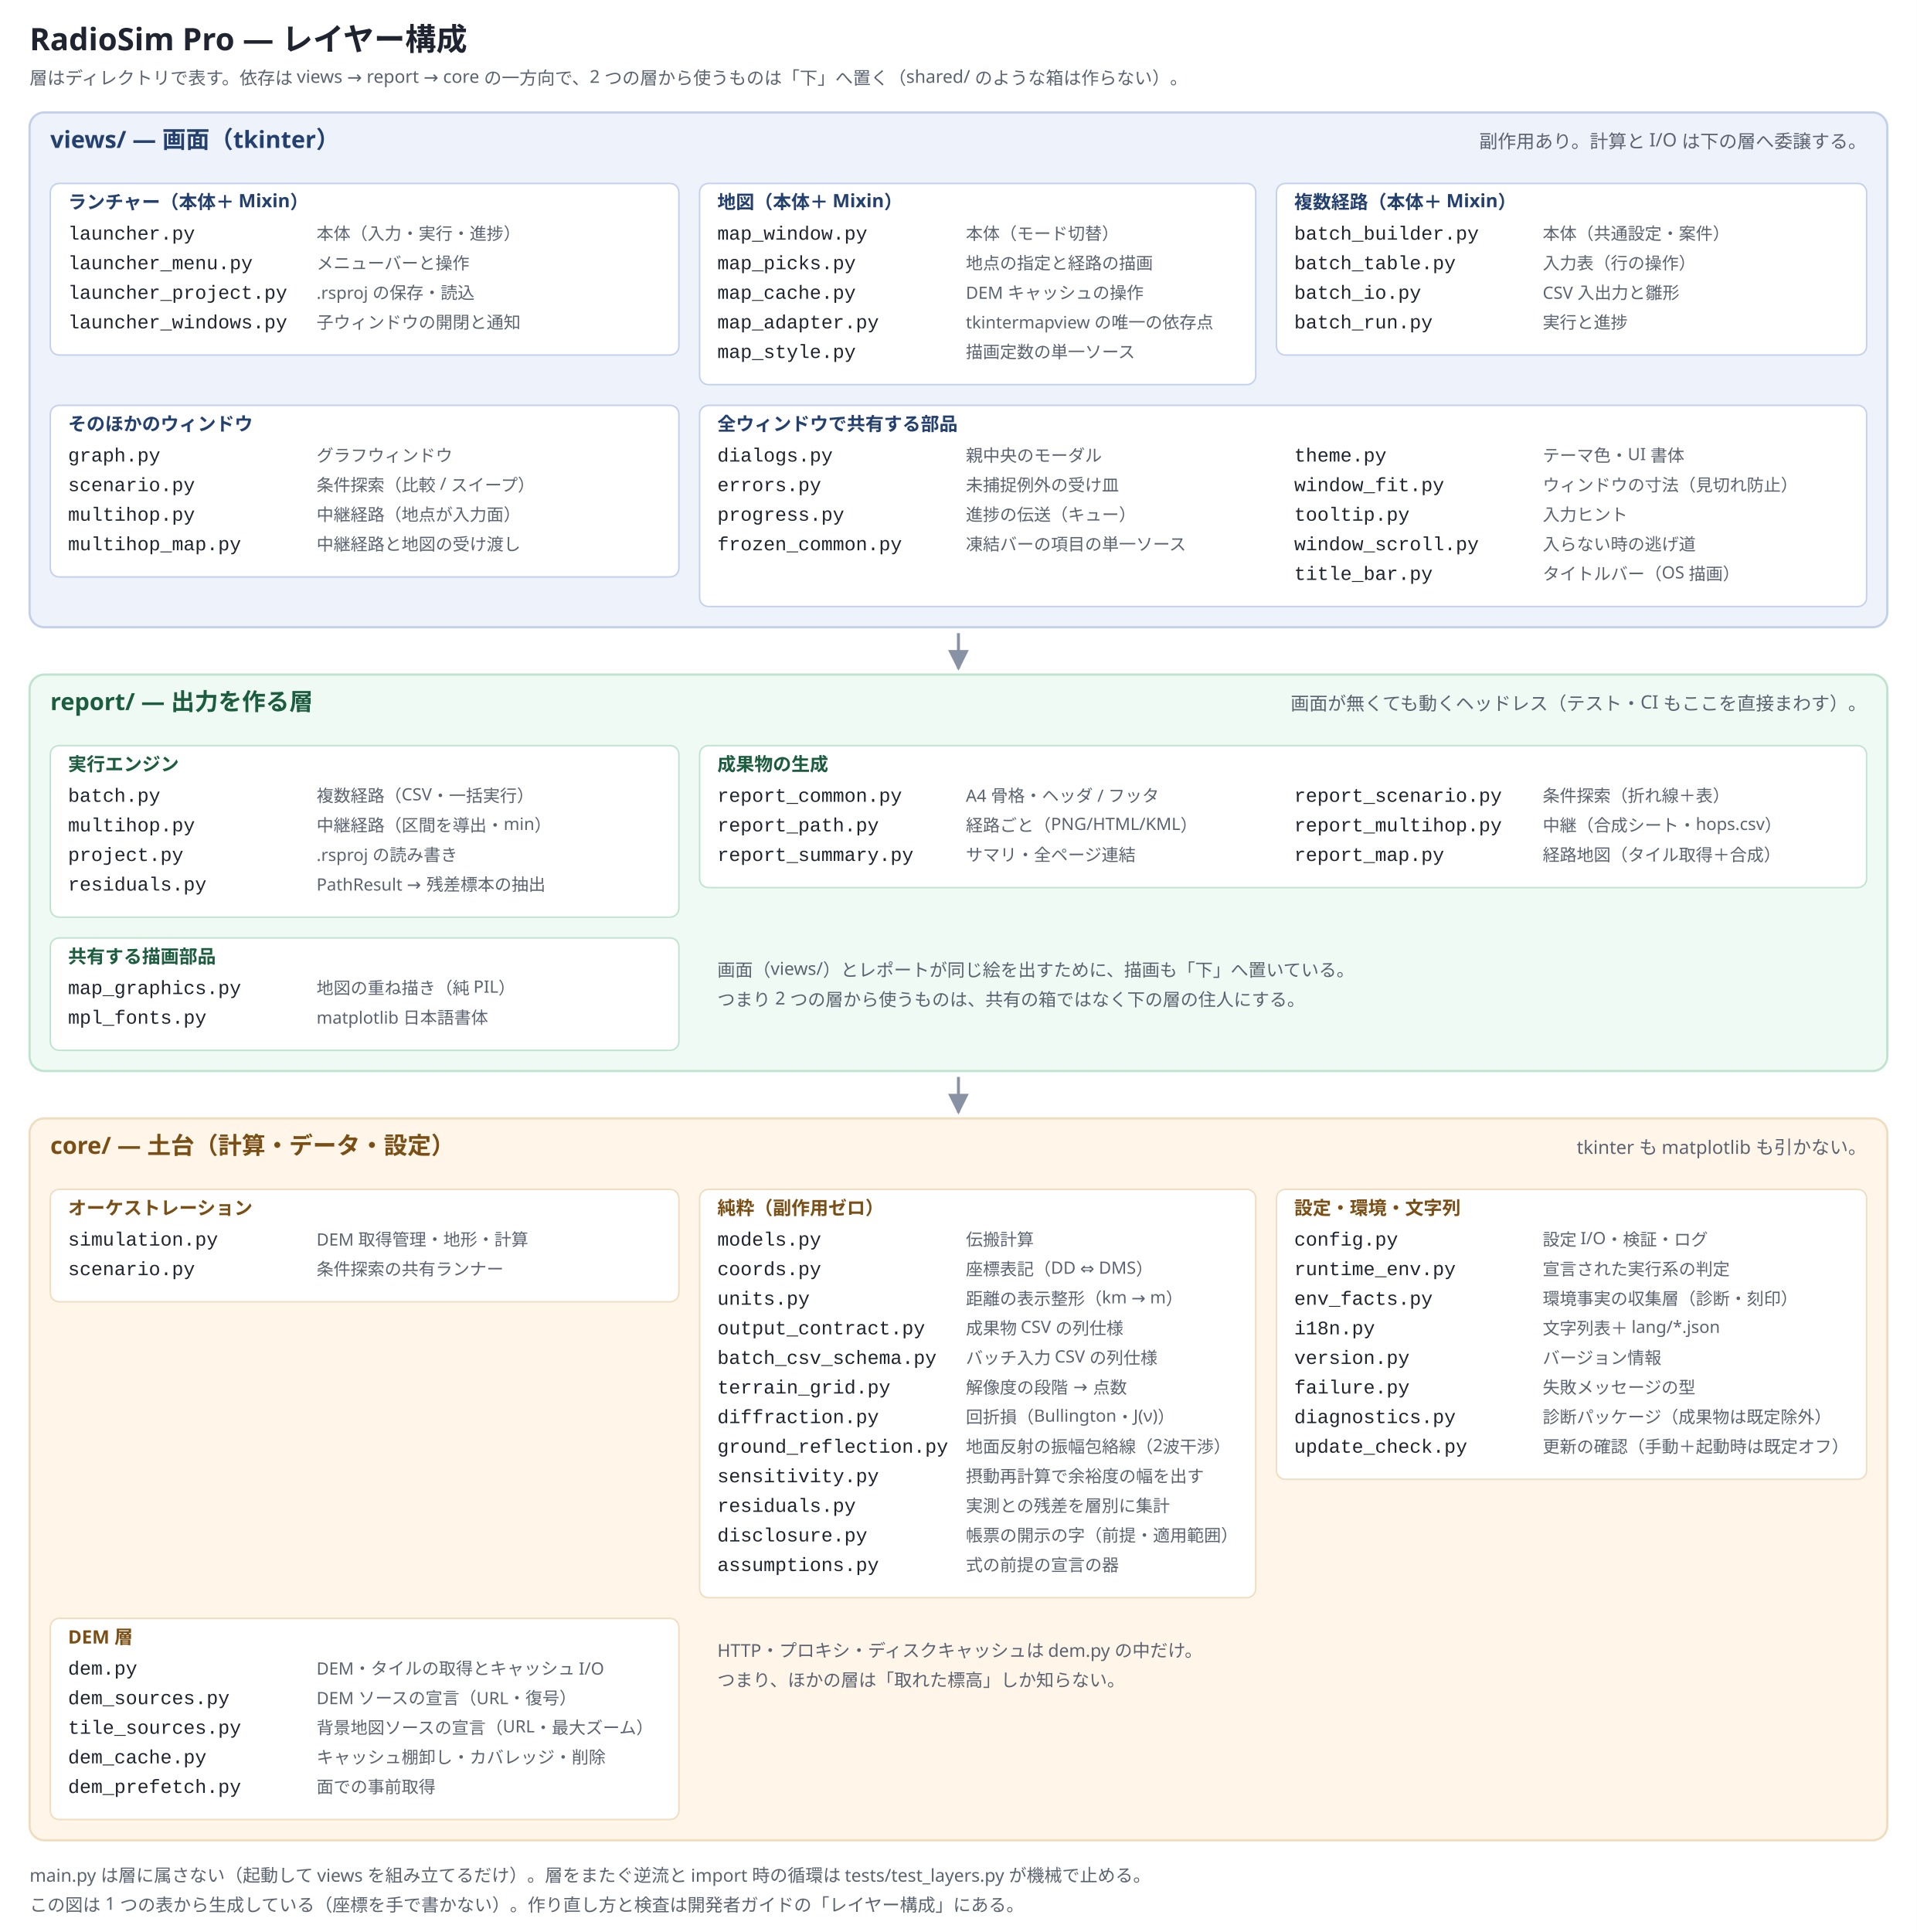
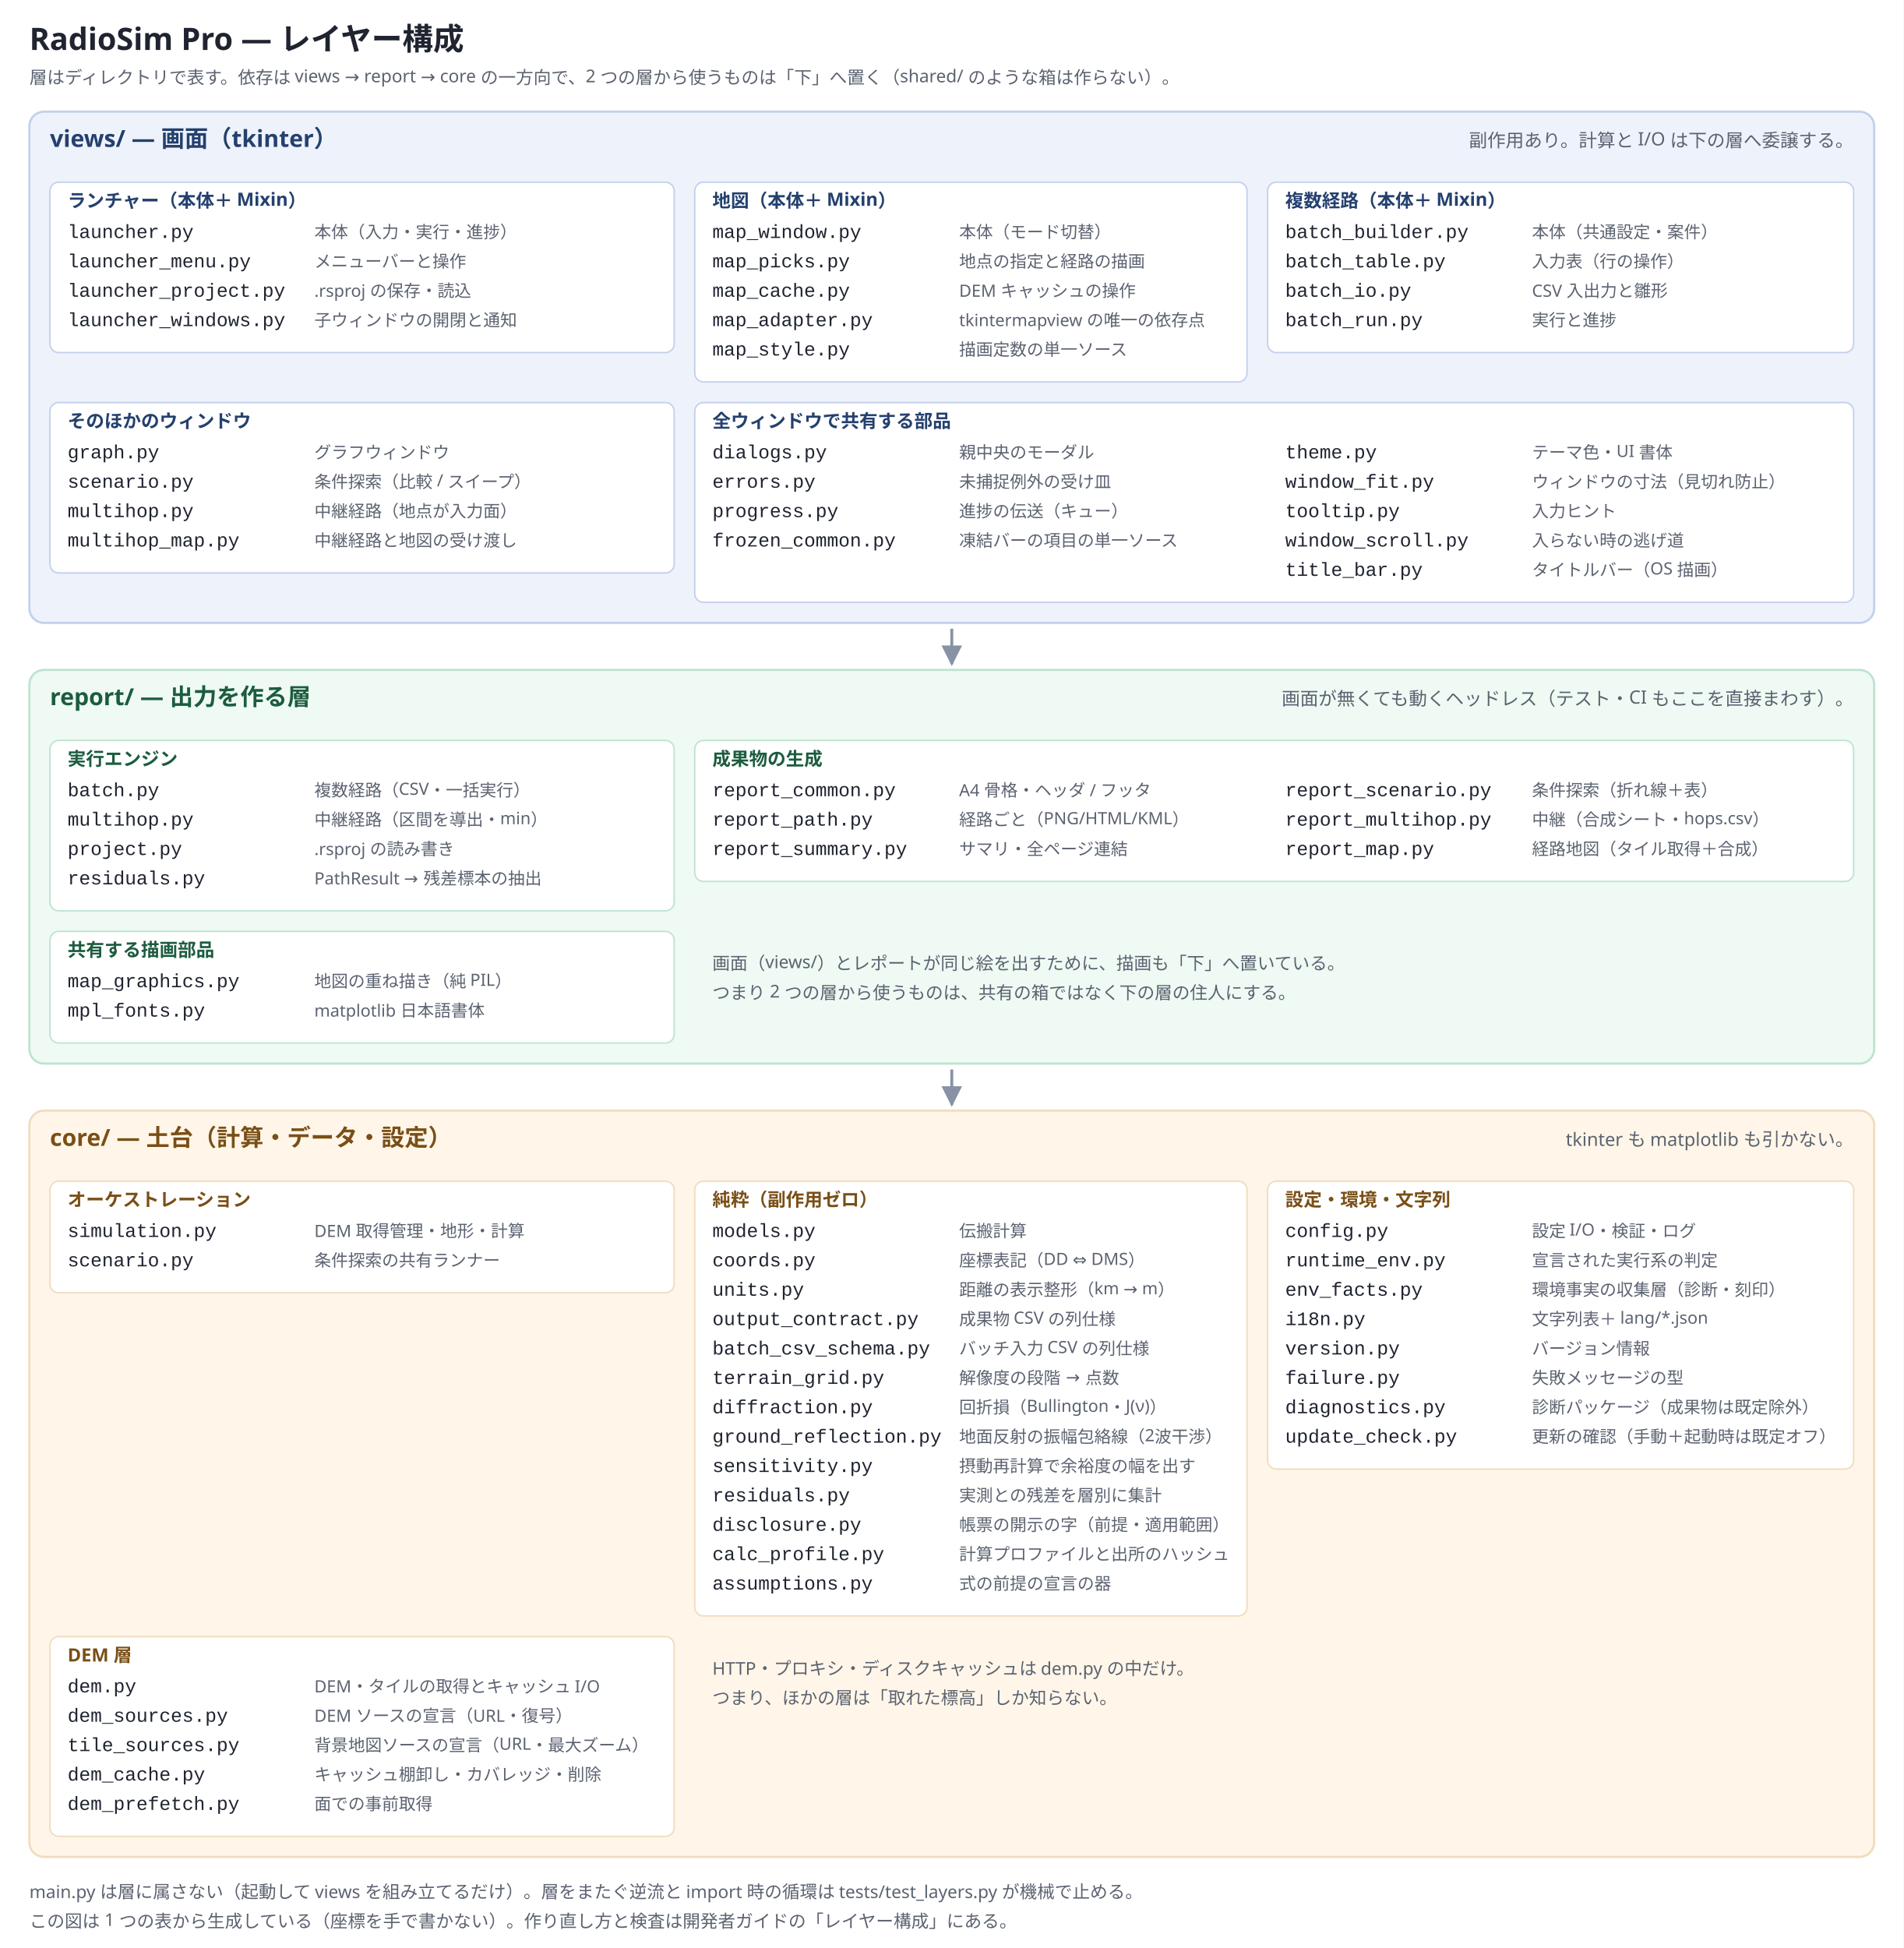
- <svg xmlns="http://www.w3.org/2000/svg" viewBox="0 0 1296 1306" width="1296" height="1306" role="img" aria-labelledby="ttl desc" font-family="'BIZ UDPGothic','Meiryo','Yu Gothic','Hiragino Sans',sans-serif">
+ <svg xmlns="http://www.w3.org/2000/svg" viewBox="0 0 1296 1326" width="1296" height="1326" role="img" aria-labelledby="ttl desc" font-family="'BIZ UDPGothic','Meiryo','Yu Gothic','Hiragino Sans',sans-serif">
  <defs>
    <marker id="ar" viewBox="0 0 10 10" refX="9" refY="5" markerWidth="7" markerHeight="7" orient="auto-start-reverse">
      <path d="M0,0 L10,5 L0,10 z" fill="#8892a4" />
    </marker>
    <style>
      .band  { stroke-width:1.5 }
      .card  { fill:#ffffff; stroke-width:1 }
      .lname { font-size:16px; font-weight:700 }
      .lrule { font-size:12.5px; fill:#5b6270 }
      .ctitle{ font-size:12.5px; font-weight:700 }
      .mod   { font-size:13px; font-family:Consolas,'Courier New',monospace; fill:#1f2430 }
      .role  { font-size:11.5px; fill:#5b6270 }
      .note  { font-size:12px; fill:#5b6270 }
      .arrow { stroke:#8892a4; stroke-width:2; marker-end:url(#ar) }
    </style>
  </defs>
-   <rect width="1296" height="1306" fill="#ffffff" />
+   <rect width="1296" height="1326" fill="#ffffff" />
  <text x="20" y="34" font-size="21" font-weight="700" fill="#1f2430">RadioSim Pro — レイヤー構成</text>
  <text x="20" y="57" class="note">層はディレクトリで表す。依存は views → report → core の一方向で、2 つの層から使うものは「下」へ置く（shared/ のような箱は作らない）。</text>
  <rect class="band" x="20" y="76" width="1256" height="348" rx="10" fill="#eef2fb" stroke="#c3d0ec" />
  <text x="34" y="100" class="lname" fill="#24406e">views/ — 画面（tkinter）</text>
  <text x="1262" y="100" class="lrule" text-anchor="end">副作用あり。計算と I/O は下の層へ委譲する。</text>
  <g>
    <rect class="card" x="34" y="124" width="425" height="116" rx="6" stroke="#c3d0ec" />
    <text x="46" y="141" class="ctitle" fill="#24406e">ランチャー（本体＋ Mixin）</text>
    <text x="46" y="162" class="mod">launcher.py</text>
    <text x="214" y="162" class="role">本体（入力・実行・進捗）</text>
    <text x="46" y="182" class="mod">launcher_menu.py</text>
    <text x="214" y="182" class="role">メニューバーと操作</text>
    <text x="46" y="202" class="mod">launcher_project.py</text>
    <text x="214" y="202" class="role">.rsproj の保存・読込</text>
    <text x="46" y="222" class="mod">launcher_windows.py</text>
    <text x="214" y="222" class="role">子ウィンドウの開閉と通知</text>
    <rect class="card" x="473" y="124" width="376" height="136" rx="6" stroke="#c3d0ec" />
    <text x="485" y="141" class="ctitle" fill="#24406e">地図（本体＋ Mixin）</text>
    <text x="485" y="162" class="mod">map_window.py</text>
    <text x="653" y="162" class="role">本体（モード切替）</text>
    <text x="485" y="182" class="mod">map_picks.py</text>
    <text x="653" y="182" class="role">地点の指定と経路の描画</text>
    <text x="485" y="202" class="mod">map_cache.py</text>
    <text x="653" y="202" class="role">DEM キャッシュの操作</text>
    <text x="485" y="222" class="mod">map_adapter.py</text>
    <text x="653" y="222" class="role">tkintermapview の唯一の依存点</text>
    <text x="485" y="242" class="mod">map_style.py</text>
    <text x="653" y="242" class="role">描画定数の単一ソース</text>
    <rect class="card" x="863" y="124" width="399" height="116" rx="6" stroke="#c3d0ec" />
    <text x="875" y="141" class="ctitle" fill="#24406e">複数経路（本体＋ Mixin）</text>
    <text x="875" y="162" class="mod">batch_builder.py</text>
    <text x="1043" y="162" class="role">本体（共通設定・案件）</text>
    <text x="875" y="182" class="mod">batch_table.py</text>
    <text x="1043" y="182" class="role">入力表（行の操作）</text>
    <text x="875" y="202" class="mod">batch_io.py</text>
    <text x="1043" y="202" class="role">CSV 入出力と雛形</text>
    <text x="875" y="222" class="mod">batch_run.py</text>
    <text x="1043" y="222" class="role">実行と進捗</text>
  </g>
  <g>
    <rect class="card" x="34" y="274" width="425" height="116" rx="6" stroke="#c3d0ec" />
    <text x="46" y="291" class="ctitle" fill="#24406e">そのほかのウィンドウ</text>
    <text x="46" y="312" class="mod">graph.py</text>
    <text x="214" y="312" class="role">グラフウィンドウ</text>
    <text x="46" y="332" class="mod">scenario.py</text>
    <text x="214" y="332" class="role">条件探索（比較 / スイープ）</text>
    <text x="46" y="352" class="mod">multihop.py</text>
    <text x="214" y="352" class="role">中継経路（地点が入力面）</text>
    <text x="46" y="372" class="mod">multihop_map.py</text>
    <text x="214" y="372" class="role">中継経路と地図の受け渡し</text>
    <rect class="card" x="473" y="274" width="789" height="136" rx="6" stroke="#c3d0ec" />
    <text x="485" y="291" class="ctitle" fill="#24406e">全ウィンドウで共有する部品</text>
    <text x="485" y="312" class="mod">dialogs.py</text>
    <text x="653" y="312" class="role">親中央のモーダル</text>
    <text x="485" y="332" class="mod">errors.py</text>
    <text x="653" y="332" class="role">未捕捉例外の受け皿</text>
    <text x="485" y="352" class="mod">progress.py</text>
    <text x="653" y="352" class="role">進捗の伝送（キュー）</text>
    <text x="485" y="372" class="mod">frozen_common.py</text>
    <text x="653" y="372" class="role">凍結バーの項目の単一ソース</text>
    <text x="875" y="312" class="mod">theme.py</text>
    <text x="1043" y="312" class="role">テーマ色・UI 書体</text>
    <text x="875" y="332" class="mod">window_fit.py</text>
    <text x="1043" y="332" class="role">ウィンドウの寸法（見切れ防止）</text>
    <text x="875" y="352" class="mod">tooltip.py</text>
    <text x="1043" y="352" class="role">入力ヒント</text>
    <text x="875" y="372" class="mod">window_scroll.py</text>
    <text x="1043" y="372" class="role">入らない時の逃げ道</text>
    <text x="875" y="392" class="mod">title_bar.py</text>
    <text x="1043" y="392" class="role">タイトルバー（OS 描画）</text>
  </g>
  <line class="arrow" x1="648" y1="428" x2="648" y2="452" />
  <rect class="band" x="20" y="456" width="1256" height="268" rx="10" fill="#eefaf3" stroke="#bfe3d1" />
  <text x="34" y="480" class="lname" fill="#1c5c3f">report/ — 出力を作る層</text>
  <text x="1262" y="480" class="lrule" text-anchor="end">画面が無くても動くヘッドレス（テスト・CI もここを直接まわす）。</text>
  <g>
    <rect class="card" x="34" y="504" width="425" height="116" rx="6" stroke="#bfe3d1" />
    <text x="46" y="521" class="ctitle" fill="#1c5c3f">実行エンジン</text>
    <text x="46" y="542" class="mod">batch.py</text>
    <text x="214" y="542" class="role">複数経路（CSV・一括実行）</text>
    <text x="46" y="562" class="mod">multihop.py</text>
    <text x="214" y="562" class="role">中継経路（区間を導出・min）</text>
    <text x="46" y="582" class="mod">project.py</text>
    <text x="214" y="582" class="role">.rsproj の読み書き</text>
    <text x="46" y="602" class="mod">residuals.py</text>
    <text x="214" y="602" class="role">PathResult → 残差標本の抽出</text>
    <rect class="card" x="473" y="504" width="789" height="96" rx="6" stroke="#bfe3d1" />
    <text x="485" y="521" class="ctitle" fill="#1c5c3f">成果物の生成</text>
    <text x="485" y="542" class="mod">report_common.py</text>
    <text x="653" y="542" class="role">A4 骨格・ヘッダ / フッタ</text>
    <text x="485" y="562" class="mod">report_path.py</text>
    <text x="653" y="562" class="role">経路ごと（PNG/HTML/KML）</text>
    <text x="485" y="582" class="mod">report_summary.py</text>
    <text x="653" y="582" class="role">サマリ・全ページ連結</text>
    <text x="875" y="542" class="mod">report_scenario.py</text>
    <text x="1043" y="542" class="role">条件探索（折れ線＋表）</text>
    <text x="875" y="562" class="mod">report_multihop.py</text>
    <text x="1043" y="562" class="role">中継（合成シート・hops.csv）</text>
    <text x="875" y="582" class="mod">report_map.py</text>
    <text x="1043" y="582" class="role">経路地図（タイル取得＋合成）</text>
  </g>
  <g>
    <rect class="card" x="34" y="634" width="425" height="76" rx="6" stroke="#bfe3d1" />
    <text x="46" y="651" class="ctitle" fill="#1c5c3f">共有する描画部品</text>
    <text x="46" y="672" class="mod">map_graphics.py</text>
    <text x="214" y="672" class="role">地図の重ね描き（純 PIL）</text>
    <text x="46" y="692" class="mod">mpl_fonts.py</text>
    <text x="214" y="692" class="role">matplotlib 日本語書体</text>
    <text x="485" y="660" class="note">画面（views/）とレポートが同じ絵を出すために、描画も「下」へ置いている。</text>
    <text x="485" y="680" class="note">つまり 2 つの層から使うものは、共有の箱ではなく下の層の住人にする。</text>
  </g>
  <line class="arrow" x1="648" y1="728" x2="648" y2="752" />
-   <rect class="band" x="20" y="756" width="1256" height="488" rx="10" fill="#fff6e9" stroke="#f0dcbe" />
+   <rect class="band" x="20" y="756" width="1256" height="508" rx="10" fill="#fff6e9" stroke="#f0dcbe" />
  <text x="34" y="780" class="lname" fill="#7a4f16">core/ — 土台（計算・データ・設定）</text>
  <text x="1262" y="780" class="lrule" text-anchor="end">tkinter も matplotlib も引かない。</text>
  <g>
    <rect class="card" x="34" y="804" width="425" height="76" rx="6" stroke="#f0dcbe" />
    <text x="46" y="821" class="ctitle" fill="#7a4f16">オーケストレーション</text>
    <text x="46" y="842" class="mod">simulation.py</text>
    <text x="214" y="842" class="role">DEM 取得管理・地形・計算</text>
    <text x="46" y="862" class="mod">scenario.py</text>
    <text x="214" y="862" class="role">条件探索の共有ランナー</text>
-     <rect class="card" x="473" y="804" width="376" height="276" rx="6" stroke="#f0dcbe" />
+     <rect class="card" x="473" y="804" width="376" height="296" rx="6" stroke="#f0dcbe" />
    <text x="485" y="821" class="ctitle" fill="#7a4f16">純粋（副作用ゼロ）</text>
    <text x="485" y="842" class="mod">models.py</text>
    <text x="653" y="842" class="role">伝搬計算</text>
    <text x="485" y="862" class="mod">coords.py</text>
    <text x="653" y="862" class="role">座標表記（DD ⇔ DMS）</text>
    <text x="485" y="882" class="mod">units.py</text>
    <text x="653" y="882" class="role">距離の表示整形（km → m）</text>
    <text x="485" y="902" class="mod">output_contract.py</text>
    <text x="653" y="902" class="role">成果物 CSV の列仕様</text>
    <text x="485" y="922" class="mod">batch_csv_schema.py</text>
    <text x="653" y="922" class="role">バッチ入力 CSV の列仕様</text>
    <text x="485" y="942" class="mod">terrain_grid.py</text>
    <text x="653" y="942" class="role">解像度の段階 → 点数</text>
    <text x="485" y="962" class="mod">diffraction.py</text>
    <text x="653" y="962" class="role">回折損（Bullington・J(ν)）</text>
    <text x="485" y="982" class="mod">ground_reflection.py</text>
    <text x="653" y="982" class="role">地面反射の振幅包絡線（2波干渉）</text>
    <text x="485" y="1002" class="mod">sensitivity.py</text>
    <text x="653" y="1002" class="role">摂動再計算で余裕度の幅を出す</text>
    <text x="485" y="1022" class="mod">residuals.py</text>
    <text x="653" y="1022" class="role">実測との残差を層別に集計</text>
    <text x="485" y="1042" class="mod">disclosure.py</text>
    <text x="653" y="1042" class="role">帳票の開示の字（前提・適用範囲）</text>
-     <text x="485" y="1062" class="mod">assumptions.py</text>
-     <text x="653" y="1062" class="role">式の前提の宣言の器</text>
+     <text x="485" y="1062" class="mod">calc_profile.py</text>
+     <text x="653" y="1062" class="role">計算プロファイルと出所のハッシュ</text>
+     <text x="485" y="1082" class="mod">assumptions.py</text>
+     <text x="653" y="1082" class="role">式の前提の宣言の器</text>
    <rect class="card" x="863" y="804" width="399" height="196" rx="6" stroke="#f0dcbe" />
    <text x="875" y="821" class="ctitle" fill="#7a4f16">設定・環境・文字列</text>
    <text x="875" y="842" class="mod">config.py</text>
    <text x="1043" y="842" class="role">設定 I/O・検証・ログ</text>
    <text x="875" y="862" class="mod">runtime_env.py</text>
    <text x="1043" y="862" class="role">宣言された実行系の判定</text>
    <text x="875" y="882" class="mod">env_facts.py</text>
    <text x="1043" y="882" class="role">環境事実の収集層（診断・刻印）</text>
    <text x="875" y="902" class="mod">i18n.py</text>
    <text x="1043" y="902" class="role">文字列表＋ lang/*.json</text>
    <text x="875" y="922" class="mod">version.py</text>
    <text x="1043" y="922" class="role">バージョン情報</text>
    <text x="875" y="942" class="mod">failure.py</text>
    <text x="1043" y="942" class="role">失敗メッセージの型</text>
    <text x="875" y="962" class="mod">diagnostics.py</text>
    <text x="1043" y="962" class="role">診断パッケージ（成果物は既定除外）</text>
    <text x="875" y="982" class="mod">update_check.py</text>
    <text x="1043" y="982" class="role">更新の確認（手動＋起動時は既定オフ）</text>
  </g>
  <g>
-     <rect class="card" x="34" y="1094" width="425" height="136" rx="6" stroke="#f0dcbe" />
-     <text x="46" y="1111" class="ctitle" fill="#7a4f16">DEM 層</text>
-     <text x="46" y="1132" class="mod">dem.py</text>
-     <text x="214" y="1132" class="role">DEM・タイルの取得とキャッシュ I/O</text>
-     <text x="46" y="1152" class="mod">dem_sources.py</text>
-     <text x="214" y="1152" class="role">DEM ソースの宣言（URL・復号）</text>
-     <text x="46" y="1172" class="mod">tile_sources.py</text>
-     <text x="214" y="1172" class="role">背景地図ソースの宣言（URL・最大ズーム）</text>
-     <text x="46" y="1192" class="mod">dem_cache.py</text>
-     <text x="214" y="1192" class="role">キャッシュ棚卸し・カバレッジ・削除</text>
-     <text x="46" y="1212" class="mod">dem_prefetch.py</text>
-     <text x="214" y="1212" class="role">面での事前取得</text>
-     <text x="485" y="1120" class="note">HTTP・プロキシ・ディスクキャッシュは dem.py の中だけ。</text>
-     <text x="485" y="1140" class="note">つまり、ほかの層は「取れた標高」しか知らない。</text>
-   </g>
-   <text x="20" y="1272" class="note">main.py は層に属さない（起動して views を組み立てるだけ）。層をまたぐ逆流と import 時の循環は tests/test_layers.py が機械で止める。</text>
-   <text x="20" y="1292" class="note">この図は 1 つの表から生成している（座標を手で書かない）。作り直し方と検査は開発者ガイドの「レイヤー構成」にある。</text>
+     <rect class="card" x="34" y="1114" width="425" height="136" rx="6" stroke="#f0dcbe" />
+     <text x="46" y="1131" class="ctitle" fill="#7a4f16">DEM 層</text>
+     <text x="46" y="1152" class="mod">dem.py</text>
+     <text x="214" y="1152" class="role">DEM・タイルの取得とキャッシュ I/O</text>
+     <text x="46" y="1172" class="mod">dem_sources.py</text>
+     <text x="214" y="1172" class="role">DEM ソースの宣言（URL・復号）</text>
+     <text x="46" y="1192" class="mod">tile_sources.py</text>
+     <text x="214" y="1192" class="role">背景地図ソースの宣言（URL・最大ズーム）</text>
+     <text x="46" y="1212" class="mod">dem_cache.py</text>
+     <text x="214" y="1212" class="role">キャッシュ棚卸し・カバレッジ・削除</text>
+     <text x="46" y="1232" class="mod">dem_prefetch.py</text>
+     <text x="214" y="1232" class="role">面での事前取得</text>
+     <text x="485" y="1140" class="note">HTTP・プロキシ・ディスクキャッシュは dem.py の中だけ。</text>
+     <text x="485" y="1160" class="note">つまり、ほかの層は「取れた標高」しか知らない。</text>
+   </g>
+   <text x="20" y="1292" class="note">main.py は層に属さない（起動して views を組み立てるだけ）。層をまたぐ逆流と import 時の循環は tests/test_layers.py が機械で止める。</text>
+   <text x="20" y="1312" class="note">この図は 1 つの表から生成している（座標を手で書かない）。作り直し方と検査は開発者ガイドの「レイヤー構成」にある。</text>
</svg>
